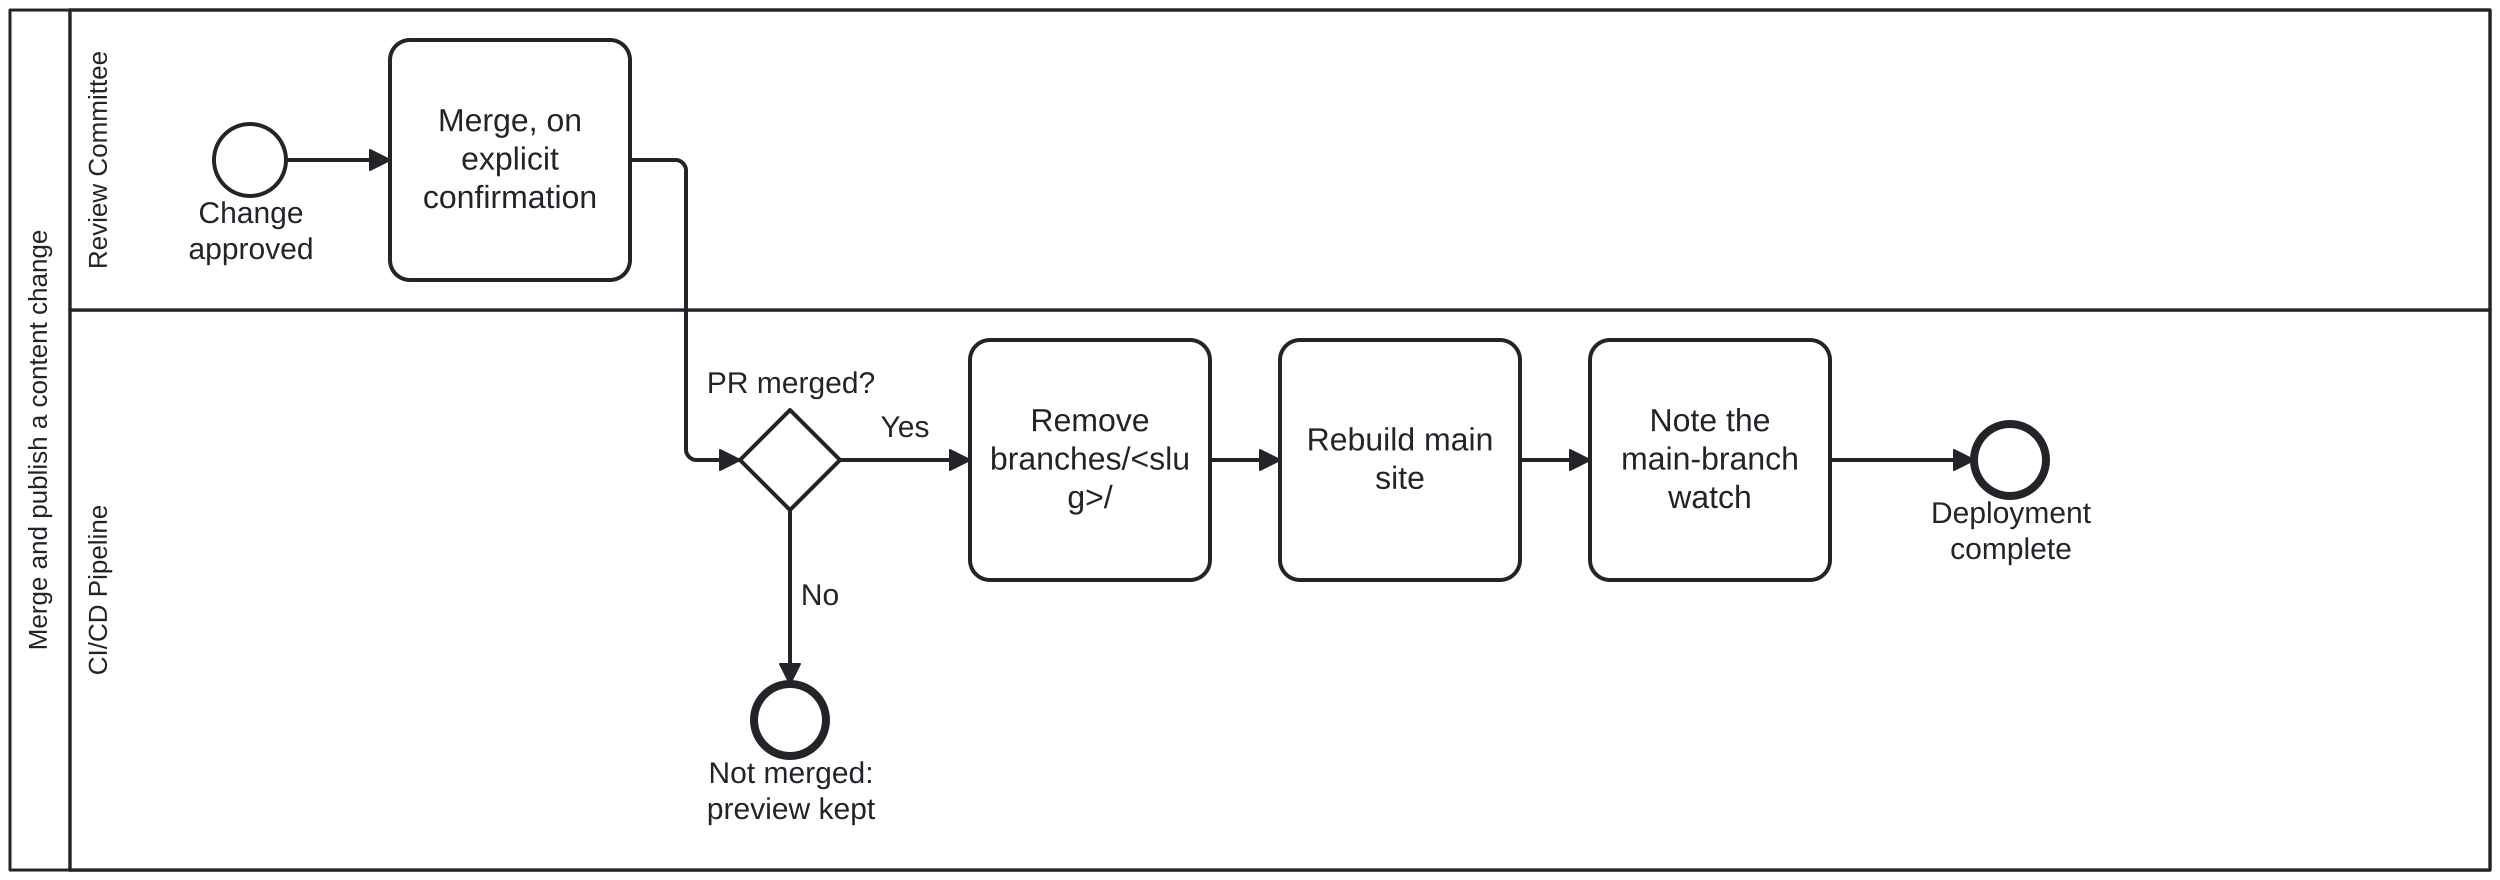
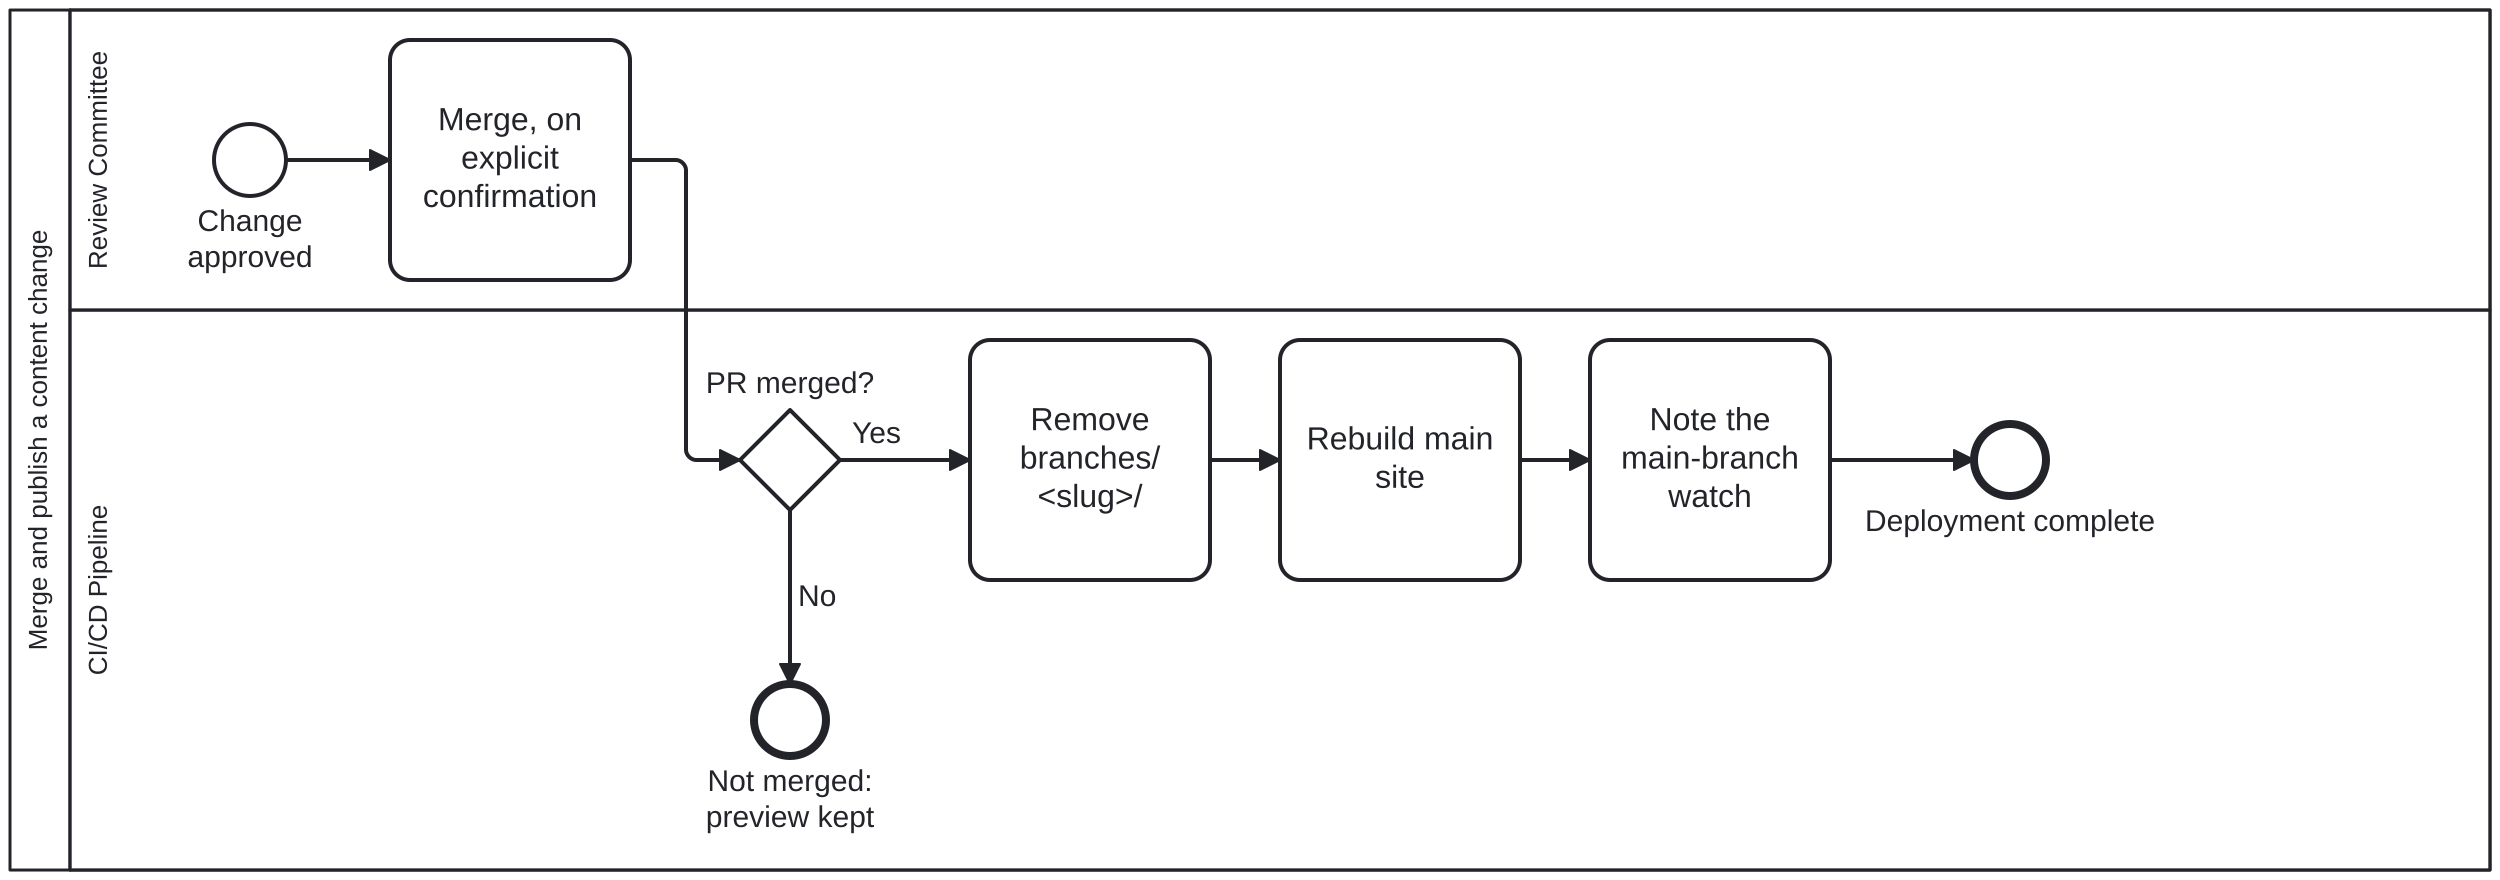
<svg xmlns="http://www.w3.org/2000/svg" width="100%" style="max-width:100%;height:auto" viewBox="95 75 1250 440" version="1.1">
  <rect x="95" y="75" width="1250" height="440" fill="#ffffff" />
  <g class="djs-group">
    <g class="djs-element djs-shape" data-element-id="Participant_ContentChangeReviewPublish" style="display: block;" transform="matrix(1 0 0 1 100 80)">
      <g class="djs-visual">
        <rect x="0" y="0" width="1240" height="430" rx="0" ry="0" style="stroke-linecap: round; stroke-linejoin: round; stroke: rgb(34, 36, 42); stroke-width: 1.5px; fill: white; fill-opacity: 0.95;" />
        <path style="fill: none; stroke-linecap: round; stroke-linejoin: round; stroke: rgb(34, 36, 42); stroke-width: 1.5px;" d="M30,0L30,430" />
        <text lineHeight="1.05" class="djs-label" transform="matrix(-1.83697e-16 -1 1 -1.83697e-16 0 430)" style="font-family: Arial, sans-serif; font-size: 13px; font-weight: normal; fill: rgb(34, 36, 42);">
          <tspan x="109.842" y="18.413">Merge and publish a content change</tspan>
        </text>
      </g>
      <rect class="djs-hit djs-hit-all" x="0" y="0" width="1240" height="430" style="fill: none; stroke-opacity: 0; stroke: white; stroke-width: 15px;" />
    </g>
    <g class="djs-children">
      <g class="djs-group">
        <g class="djs-element djs-shape" data-element-id="Lane_Pipeline" style="display: block;" transform="matrix(1 0 0 1 130 230)">
          <g class="djs-visual">
            <rect x="0" y="0" width="1210" height="280" rx="0" ry="0" style="stroke-linecap: round; stroke-linejoin: round; stroke: rgb(34, 36, 42); stroke-width: 1.5px; fill: white; fill-opacity: 0.25;" />
            <text lineHeight="1.05" class="djs-label" transform="matrix(-1.83697e-16 -1 1 -1.83697e-16 0 280)" style="font-family: Arial, sans-serif; font-size: 13px; font-weight: normal; fill: rgb(34, 36, 42);">
              <tspan x="97.372" y="18.413">CI/CD Pipeline</tspan>
            </text>
          </g>
          <rect class="djs-hit djs-hit-all" x="0" y="0" width="1210" height="280" style="fill: none; stroke-opacity: 0; stroke: white; stroke-width: 15px;" />
        </g>
      </g>
      <g class="djs-group">
        <g class="djs-element djs-shape" data-element-id="Lane_Reviewer" style="display: block;" transform="matrix(1 0 0 1 130 80)">
          <g class="djs-visual">
            <rect x="0" y="0" width="1210" height="150" rx="0" ry="0" style="stroke-linecap: round; stroke-linejoin: round; stroke: rgb(34, 36, 42); stroke-width: 1.5px; fill: white; fill-opacity: 0.25;" />
            <text lineHeight="1.05" class="djs-label" transform="matrix(-1.83697e-16 -1 1 -1.83697e-16 0 150)" style="font-family: Arial, sans-serif; font-size: 13px; font-weight: normal; fill: rgb(34, 36, 42);">
              <tspan x="20.458" y="18.413">Review Committee</tspan>
            </text>
          </g>
          <rect class="djs-hit djs-hit-all" x="0" y="0" width="1210" height="150" style="fill: none; stroke-opacity: 0; stroke: white; stroke-width: 15px;" />
        </g>
      </g>
      <g class="djs-group">
        <g class="djs-element djs-shape" data-element-id="Start_Publish" style="display: block;" transform="matrix(1 0 0 1 202 137)">
          <g class="djs-visual">
            <circle cx="18" cy="18" r="18" style="stroke-linecap: round; stroke-linejoin: round; stroke: rgb(34, 36, 42); stroke-width: 2px; fill: white; fill-opacity: 0.95;" />
          </g>
          <rect class="djs-hit djs-hit-all" x="0" y="0" width="36" height="36" style="fill: none; stroke-opacity: 0; stroke: white; stroke-width: 15px;" />
        </g>
      </g>
      <g class="djs-group">
-         <g class="djs-element djs-shape" data-element-id="Start_Publish_label" style="display: block;" transform="matrix(1 0 0 1 189 173)">
-           <g class="djs-visual">
-             <text lineHeight="1.2" class="djs-label" style="font-family: Arial, sans-serif; font-size: 15px; font-weight: normal; fill: rgb(34, 36, 42);">
-               <tspan x="5.228" y="13.5">Change </tspan>
-               <tspan x="0.226" y="31.5">approved</tspan>
-             </text>
-           </g>
-           <rect class="djs-hit djs-hit-all" x="0" y="0" width="63" height="36" style="fill: none; stroke-opacity: 0; stroke: white; stroke-width: 15px;" />
+         <g class="djs-element djs-shape" data-element-id="Start_Publish_label" style="display: block;" transform="matrix(1 0 0 1 168.7188 177)">
+           <g class="djs-visual">
+             <text lineHeight="1.2" class="djs-label" style="font-family: Arial, sans-serif; font-size: 15px; font-weight: normal; fill: rgb(34, 36, 42);">
+               <tspan x="25.009" y="13.5">Change</tspan>
+               <tspan x="20.007" y="31.5">approved</tspan>
+             </text>
+           </g>
+           <rect class="djs-hit djs-hit-all" x="0" y="0" width="102.562" height="36" style="fill: none; stroke-opacity: 0; stroke: white; stroke-width: 15px;" />
        </g>
      </g>
      <g class="djs-group">
        <g class="djs-element djs-shape" data-element-id="Task_Merge" style="display: block;" transform="matrix(1 0 0 1 290 95)">
          <g class="djs-visual">
            <rect x="0" y="0" width="120" height="120" rx="10" ry="10" style="stroke-linecap: round; stroke-linejoin: round; stroke: rgb(34, 36, 42); stroke-width: 2px; fill: white; fill-opacity: 0.95;" />
-             <text lineHeight="1.2" class="djs-label" style="font-family: Arial, sans-serif; font-size: 16px; font-weight: normal; fill: rgb(34, 36, 42);">
-               <tspan x="23.98" y="45.6">Merge, on </tspan>
-               <tspan x="35.547" y="64.8">explicit </tspan>
-               <tspan x="16.426" y="84">confirmation</tspan>
+             <text lineHeight="1.2" class="djs-label" transform="translate(0 30.7)" style="font-family: Arial, sans-serif; font-size: 16px; font-weight: normal; fill: rgb(34, 36, 42);">
+               <tspan x="23.98" y="14.4">Merge, on</tspan>
+               <tspan x="35.547" y="33.6">explicit</tspan>
+               <tspan x="16.426" y="52.8">confirmation</tspan>
            </text>
          </g>
          <rect class="djs-hit djs-hit-all" x="0" y="0" width="120" height="120" style="fill: none; stroke-opacity: 0; stroke: white; stroke-width: 15px;" />
        </g>
      </g>
      <g class="djs-group">
        <g class="djs-element djs-shape" data-element-id="GW_Merged" style="display: block;" transform="matrix(1 0 0 1 465 280)">
          <g class="djs-visual">
            <polygon points="25,0 50,25 25,50 0,25" style="stroke-linecap: round; stroke-linejoin: round; stroke: rgb(34, 36, 42); stroke-width: 2px; fill: white; fill-opacity: 0.95;" />
          </g>
          <rect class="djs-hit djs-hit-all" x="0" y="0" width="50" height="50" style="fill: none; stroke-opacity: 0; stroke: white; stroke-width: 15px;" />
        </g>
      </g>
      <g class="djs-group">
-         <g class="djs-element djs-shape" data-element-id="GW_Merged_label" style="display: block;" transform="matrix(1 0 0 1 448 258)">
-           <g class="djs-visual">
-             <text lineHeight="1.2" class="djs-label" style="font-family: Arial, sans-serif; font-size: 15px; font-weight: normal; fill: rgb(34, 36, 42);">
-               <tspan x="0.397" y="13.5">PR merged?</tspan>
-             </text>
-           </g>
-           <rect class="djs-hit djs-hit-all" x="0" y="0" width="85" height="18" style="fill: none; stroke-opacity: 0; stroke: white; stroke-width: 15px;" />
+         <g class="djs-element djs-shape" data-element-id="GW_Merged_label" style="display: block;" transform="matrix(1 0 0 1 427.8906 258)">
+           <g class="djs-visual">
+             <text lineHeight="1.2" class="djs-label" style="font-family: Arial, sans-serif; font-size: 15px; font-weight: normal; fill: rgb(34, 36, 42);">
+               <tspan x="20.006" y="13.5">PR merged?</tspan>
+             </text>
+           </g>
+           <rect class="djs-hit djs-hit-all" x="0" y="0" width="124.219" height="18" style="fill: none; stroke-opacity: 0; stroke: white; stroke-width: 15px;" />
        </g>
      </g>
      <g class="djs-group">
        <g class="djs-element djs-shape" data-element-id="End_NotMerged" style="display: block;" transform="matrix(1 0 0 1 472 417)">
          <g class="djs-visual">
            <circle cx="18" cy="18" r="18" style="stroke-linecap: round; stroke-linejoin: round; stroke: rgb(34, 36, 42); stroke-width: 4px; fill: white; fill-opacity: 0.95;" />
          </g>
          <rect class="djs-hit djs-hit-all" x="0" y="0" width="36" height="36" style="fill: none; stroke-opacity: 0; stroke: white; stroke-width: 15px;" />
        </g>
      </g>
      <g class="djs-group">
-         <g class="djs-element djs-shape" data-element-id="End_NotMerged_label" style="display: block;" transform="matrix(1 0 0 1 448 453)">
-           <g class="djs-visual">
-             <text lineHeight="1.2" class="djs-label" style="font-family: Arial, sans-serif; font-size: 15px; font-weight: normal; fill: rgb(34, 36, 42);">
-               <tspan x="1.232" y="13.5">Not merged:</tspan>
-               <tspan x="0.397" y="31.5">preview kept</tspan>
-             </text>
-           </g>
-           <rect class="djs-hit djs-hit-all" x="0" y="0" width="85" height="36" style="fill: none; stroke-opacity: 0; stroke: white; stroke-width: 15px;" />
+         <g class="djs-element djs-shape" data-element-id="End_NotMerged_label" style="display: block;" transform="matrix(1 0 0 1 427.8906 457)">
+           <g class="djs-visual">
+             <text lineHeight="1.2" class="djs-label" style="font-family: Arial, sans-serif; font-size: 15px; font-weight: normal; fill: rgb(34, 36, 42);">
+               <tspan x="20.841" y="13.5">Not merged:</tspan>
+               <tspan x="20.006" y="31.5">preview kept</tspan>
+             </text>
+           </g>
+           <rect class="djs-hit djs-hit-all" x="0" y="0" width="124.219" height="36" style="fill: none; stroke-opacity: 0; stroke: white; stroke-width: 15px;" />
        </g>
      </g>
      <g class="djs-group">
        <g class="djs-element djs-shape" data-element-id="Task_CleanupStaging" style="display: block;" transform="matrix(1 0 0 1 580 245)">
          <g class="djs-visual">
            <rect x="0" y="0" width="120" height="120" rx="10" ry="10" style="stroke-linecap: round; stroke-linejoin: round; stroke: rgb(34, 36, 42); stroke-width: 2px; fill: white; fill-opacity: 0.95;" />
-             <text lineHeight="1.2" class="djs-label" style="font-family: Arial, sans-serif; font-size: 16px; font-weight: normal; fill: rgb(34, 36, 42);">
-               <tspan x="30.211" y="45.6">Remove </tspan>
-               <tspan x="9.969" y="64.8">branches/&lt;slu</tspan>
-               <tspan x="48.656" y="84">g&gt;/</tspan>
+             <text lineHeight="1.2" class="djs-label" transform="translate(0 30.7)" style="font-family: Arial, sans-serif; font-size: 16px; font-weight: normal; fill: rgb(34, 36, 42);">
+               <tspan x="30.211" y="14.4">Remove</tspan>
+               <tspan x="24.867" y="33.6">branches/</tspan>
+               <tspan x="33.758" y="52.8">&lt;slug&gt;/</tspan>
            </text>
          </g>
          <rect class="djs-hit djs-hit-all" x="0" y="0" width="120" height="120" style="fill: none; stroke-opacity: 0; stroke: white; stroke-width: 15px;" />
        </g>
      </g>
      <g class="djs-group">
        <g class="djs-element djs-shape" data-element-id="Task_RebuildMain" style="display: block;" transform="matrix(1 0 0 1 735 245)">
          <g class="djs-visual">
            <rect x="0" y="0" width="120" height="120" rx="10" ry="10" style="stroke-linecap: round; stroke-linejoin: round; stroke: rgb(34, 36, 42); stroke-width: 2px; fill: white; fill-opacity: 0.95;" />
-             <text lineHeight="1.2" class="djs-label" style="font-family: Arial, sans-serif; font-size: 16px; font-weight: normal; fill: rgb(34, 36, 42);">
-               <tspan x="13.309" y="55.2">Rebuild main </tspan>
-               <tspan x="47.551" y="74.4">site</tspan>
+             <text lineHeight="1.2" class="djs-label" transform="translate(0 40.3)" style="font-family: Arial, sans-serif; font-size: 16px; font-weight: normal; fill: rgb(34, 36, 42);">
+               <tspan x="13.309" y="14.4">Rebuild main</tspan>
+               <tspan x="47.551" y="33.6">site</tspan>
            </text>
          </g>
          <rect class="djs-hit djs-hit-all" x="0" y="0" width="120" height="120" style="fill: none; stroke-opacity: 0; stroke: white; stroke-width: 15px;" />
        </g>
      </g>
      <g class="djs-group">
        <g class="djs-element djs-shape" data-element-id="Task_WatchMainCI" style="display: block;" transform="matrix(1 0 0 1 890 245)">
          <g class="djs-visual">
            <rect x="0" y="0" width="120" height="120" rx="10" ry="10" style="stroke-linecap: round; stroke-linejoin: round; stroke: rgb(34, 36, 42); stroke-width: 2px; fill: white; fill-opacity: 0.95;" />
-             <text lineHeight="1.2" class="djs-label" style="font-family: Arial, sans-serif; font-size: 16px; font-weight: normal; fill: rgb(34, 36, 42);">
-               <tspan x="29.758" y="45.6">Note the </tspan>
-               <tspan x="15.535" y="64.8">main-branch </tspan>
-               <tspan x="39.102" y="84">watch</tspan>
+             <text lineHeight="1.2" class="djs-label" transform="translate(0 30.7)" style="font-family: Arial, sans-serif; font-size: 16px; font-weight: normal; fill: rgb(34, 36, 42);">
+               <tspan x="29.758" y="14.4">Note the</tspan>
+               <tspan x="15.535" y="33.6">main-branch</tspan>
+               <tspan x="39.102" y="52.8">watch</tspan>
            </text>
          </g>
          <rect class="djs-hit djs-hit-all" x="0" y="0" width="120" height="120" style="fill: none; stroke-opacity: 0; stroke: white; stroke-width: 15px;" />
        </g>
      </g>
      <g class="djs-group">
        <g class="djs-element djs-shape" data-element-id="End_Pipeline" style="display: block;" transform="matrix(1 0 0 1 1082 287)">
          <g class="djs-visual">
            <circle cx="18" cy="18" r="18" style="stroke-linecap: round; stroke-linejoin: round; stroke: rgb(34, 36, 42); stroke-width: 4px; fill: white; fill-opacity: 0.95;" />
          </g>
          <rect class="djs-hit djs-hit-all" x="0" y="0" width="36" height="36" style="fill: none; stroke-opacity: 0; stroke: white; stroke-width: 15px;" />
        </g>
      </g>
      <g class="djs-group">
-         <g class="djs-element djs-shape" data-element-id="End_Pipeline_label" style="display: block;" transform="matrix(1 0 0 1 1060 323)">
-           <g class="djs-visual">
-             <text lineHeight="1.2" class="djs-label" style="font-family: Arial, sans-serif; font-size: 15px; font-weight: normal; fill: rgb(34, 36, 42);">
-               <tspan x="0.48" y="13.5">Deployment</tspan>
-               <tspan x="10.068" y="31.5">complete</tspan>
-             </text>
-           </g>
-           <rect class="djs-hit djs-hit-all" x="0" y="0" width="81" height="36" style="fill: none; stroke-opacity: 0; stroke: white; stroke-width: 15px;" />
+         <g class="djs-element djs-shape" data-element-id="End_Pipeline_label" style="display: block;" transform="matrix(1 0 0 1 1007.461 327)">
+           <g class="djs-visual">
+             <text lineHeight="1.2" class="djs-label" style="font-family: Arial, sans-serif; font-size: 15px; font-weight: normal; fill: rgb(34, 36, 42);">
+               <tspan x="20.004" y="13.5">Deployment complete</tspan>
+             </text>
+           </g>
+           <rect class="djs-hit djs-hit-all" x="0" y="0" width="185.078" height="18" style="fill: none; stroke-opacity: 0; stroke: white; stroke-width: 15px;" />
        </g>
      </g>
      <g class="djs-group">
        <g class="djs-element djs-connection" data-element-id="r0" style="display: block;">
          <g class="djs-visual">
            <defs>
              <marker id="bpmn-marker-1" viewBox="0 0 20 20" refX="11" refY="10" markerWidth="10" markerHeight="10" orient="auto">
                <path d="M 1 5 L 11 10 L 1 15 Z" style="stroke-linecap: round; stroke-linejoin: round; stroke: rgb(34, 36, 42); stroke-width: 1px; fill: rgb(34, 36, 42);" />
              </marker>
            </defs>
            <path data-corner-radius="5" style="fill: none; stroke-linecap: round; stroke-linejoin: round; stroke: rgb(34, 36, 42); stroke-width: 2px; marker-end: url('#bpmn-marker-1');" d="M238,155L290,155" />
          </g>
          <path d="M238,155L290,155" class="djs-hit djs-hit-stroke" style="fill: none; stroke-opacity: 0; stroke: white; stroke-width: 15px;" />
        </g>
      </g>
      <g class="djs-group">
        <g class="djs-element djs-connection" data-element-id="flow_approve_to_pipeline" style="display: block;">
          <g class="djs-visual">
            <defs>
              <marker id="bpmn-marker-2" viewBox="0 0 20 20" refX="11" refY="10" markerWidth="10" markerHeight="10" orient="auto">
                <path d="M 1 5 L 11 10 L 1 15 Z" style="stroke-linecap: round; stroke-linejoin: round; stroke: rgb(34, 36, 42); stroke-width: 1px; fill: rgb(34, 36, 42);" />
              </marker>
            </defs>
            <path data-corner-radius="5" style="fill: none; stroke-linecap: round; stroke-linejoin: round; stroke: rgb(34, 36, 42); stroke-width: 2px; marker-end: url('#bpmn-marker-2');" d="M410,155L433,155C435.5,155,438,157.5,438,160L438,300C438,302.5,440.5,305,443,305L465,305" />
          </g>
          <path d="M410,155L438,155L438,305L465,305" class="djs-hit djs-hit-stroke" style="fill: none; stroke-opacity: 0; stroke: white; stroke-width: 15px;" />
        </g>
      </g>
      <g class="djs-group">
        <g class="djs-element djs-connection" data-element-id="p5" style="display: block;">
          <g class="djs-visual">
            <defs>
              <marker id="bpmn-marker-3" viewBox="0 0 20 20" refX="11" refY="10" markerWidth="10" markerHeight="10" orient="auto">
                <path d="M 1 5 L 11 10 L 1 15 Z" style="stroke-linecap: round; stroke-linejoin: round; stroke: rgb(34, 36, 42); stroke-width: 1px; fill: rgb(34, 36, 42);" />
              </marker>
            </defs>
            <path data-corner-radius="5" style="fill: none; stroke-linecap: round; stroke-linejoin: round; stroke: rgb(34, 36, 42); stroke-width: 2px; marker-end: url('#bpmn-marker-3');" d="M515,305L580,305" />
          </g>
          <path d="M515,305L580,305" class="djs-hit djs-hit-stroke" style="fill: none; stroke-opacity: 0; stroke: white; stroke-width: 15px;" />
        </g>
      </g>
      <g class="djs-group">
-         <g class="djs-element djs-shape" data-element-id="p5_label" style="display: block;" transform="matrix(1 0 0 1 535 280)">
-           <g class="djs-visual">
-             <text lineHeight="1.2" class="djs-label" style="font-family: Arial, sans-serif; font-size: 15px; font-weight: normal; fill: rgb(34, 36, 42);">
-               <tspan x="0.265" y="13.5">Yes</tspan>
-             </text>
-           </g>
-           <rect class="djs-hit djs-hit-all" x="0" y="0" width="25" height="18" style="fill: none; stroke-opacity: 0; stroke: white; stroke-width: 15px;" />
+         <g class="djs-element djs-shape" data-element-id="p5_label" style="display: block;" transform="matrix(1 0 0 1 501 283)">
+           <g class="djs-visual">
+             <text lineHeight="1.2" class="djs-label" style="font-family: Arial, sans-serif; font-size: 15px; font-weight: normal; fill: rgb(34, 36, 42);">
+               <tspan x="20.007" y="13.5">Yes</tspan>
+             </text>
+           </g>
+           <rect class="djs-hit djs-hit-all" x="0" y="0" width="64.484" height="18" style="fill: none; stroke-opacity: 0; stroke: white; stroke-width: 15px;" />
        </g>
      </g>
      <g class="djs-group">
        <g class="djs-element djs-connection" data-element-id="p8" style="display: block;">
          <g class="djs-visual">
            <defs>
              <marker id="bpmn-marker-4" viewBox="0 0 20 20" refX="11" refY="10" markerWidth="10" markerHeight="10" orient="auto">
                <path d="M 1 5 L 11 10 L 1 15 Z" style="stroke-linecap: round; stroke-linejoin: round; stroke: rgb(34, 36, 42); stroke-width: 1px; fill: rgb(34, 36, 42);" />
              </marker>
            </defs>
            <path data-corner-radius="5" style="fill: none; stroke-linecap: round; stroke-linejoin: round; stroke: rgb(34, 36, 42); stroke-width: 2px; marker-end: url('#bpmn-marker-4');" d="M490,330L490,417" />
          </g>
          <path d="M490,330L490,417" class="djs-hit djs-hit-stroke" style="fill: none; stroke-opacity: 0; stroke: white; stroke-width: 15px;" />
        </g>
      </g>
      <g class="djs-group">
-         <g class="djs-element djs-shape" data-element-id="p8_label" style="display: block;" transform="matrix(1 0 0 1 495 364)">
-           <g class="djs-visual">
-             <text lineHeight="1.2" class="djs-label" style="font-family: Arial, sans-serif; font-size: 15px; font-weight: normal; fill: rgb(34, 36, 42);">
-               <tspan x="0.413" y="13.5">No</tspan>
-             </text>
-           </g>
-           <rect class="djs-hit djs-hit-all" x="0" y="0" width="20" height="18" style="fill: none; stroke-opacity: 0; stroke: white; stroke-width: 15px;" />
+         <g class="djs-element djs-shape" data-element-id="p8_label" style="display: block;" transform="matrix(1 0 0 1 474 364.5)">
+           <g class="djs-visual">
+             <text lineHeight="1.2" class="djs-label" style="font-family: Arial, sans-serif; font-size: 15px; font-weight: normal; fill: rgb(34, 36, 42);">
+               <tspan x="20.006" y="13.5">No</tspan>
+             </text>
+           </g>
+           <rect class="djs-hit djs-hit-all" x="0" y="0" width="59.188" height="18" style="fill: none; stroke-opacity: 0; stroke: white; stroke-width: 15px;" />
        </g>
      </g>
      <g class="djs-group">
        <g class="djs-element djs-connection" data-element-id="p6" style="display: block;">
          <g class="djs-visual">
            <defs>
              <marker id="bpmn-marker-5" viewBox="0 0 20 20" refX="11" refY="10" markerWidth="10" markerHeight="10" orient="auto">
                <path d="M 1 5 L 11 10 L 1 15 Z" style="stroke-linecap: round; stroke-linejoin: round; stroke: rgb(34, 36, 42); stroke-width: 1px; fill: rgb(34, 36, 42);" />
              </marker>
            </defs>
            <path data-corner-radius="5" style="fill: none; stroke-linecap: round; stroke-linejoin: round; stroke: rgb(34, 36, 42); stroke-width: 2px; marker-end: url('#bpmn-marker-5');" d="M700,305L735,305" />
          </g>
          <path d="M700,305L735,305" class="djs-hit djs-hit-stroke" style="fill: none; stroke-opacity: 0; stroke: white; stroke-width: 15px;" />
        </g>
      </g>
      <g class="djs-group">
        <g class="djs-element djs-connection" data-element-id="p7" style="display: block;">
          <g class="djs-visual">
            <defs>
              <marker id="bpmn-marker-6" viewBox="0 0 20 20" refX="11" refY="10" markerWidth="10" markerHeight="10" orient="auto">
                <path d="M 1 5 L 11 10 L 1 15 Z" style="stroke-linecap: round; stroke-linejoin: round; stroke: rgb(34, 36, 42); stroke-width: 1px; fill: rgb(34, 36, 42);" />
              </marker>
            </defs>
            <path data-corner-radius="5" style="fill: none; stroke-linecap: round; stroke-linejoin: round; stroke: rgb(34, 36, 42); stroke-width: 2px; marker-end: url('#bpmn-marker-6');" d="M855,305L890,305" />
          </g>
          <path d="M855,305L890,305" class="djs-hit djs-hit-stroke" style="fill: none; stroke-opacity: 0; stroke: white; stroke-width: 15px;" />
        </g>
      </g>
      <g class="djs-group">
        <g class="djs-element djs-connection" data-element-id="p7b" style="display: block;">
          <g class="djs-visual">
            <defs>
              <marker id="bpmn-marker-7" viewBox="0 0 20 20" refX="11" refY="10" markerWidth="10" markerHeight="10" orient="auto">
                <path d="M 1 5 L 11 10 L 1 15 Z" style="stroke-linecap: round; stroke-linejoin: round; stroke: rgb(34, 36, 42); stroke-width: 1px; fill: rgb(34, 36, 42);" />
              </marker>
            </defs>
            <path data-corner-radius="5" style="fill: none; stroke-linecap: round; stroke-linejoin: round; stroke: rgb(34, 36, 42); stroke-width: 2px; marker-end: url('#bpmn-marker-7');" d="M1010,305L1082,305" />
          </g>
          <path d="M1010,305L1082,305" class="djs-hit djs-hit-stroke" style="fill: none; stroke-opacity: 0; stroke: white; stroke-width: 15px;" />
        </g>
      </g>
    </g>
  </g>
</svg>
